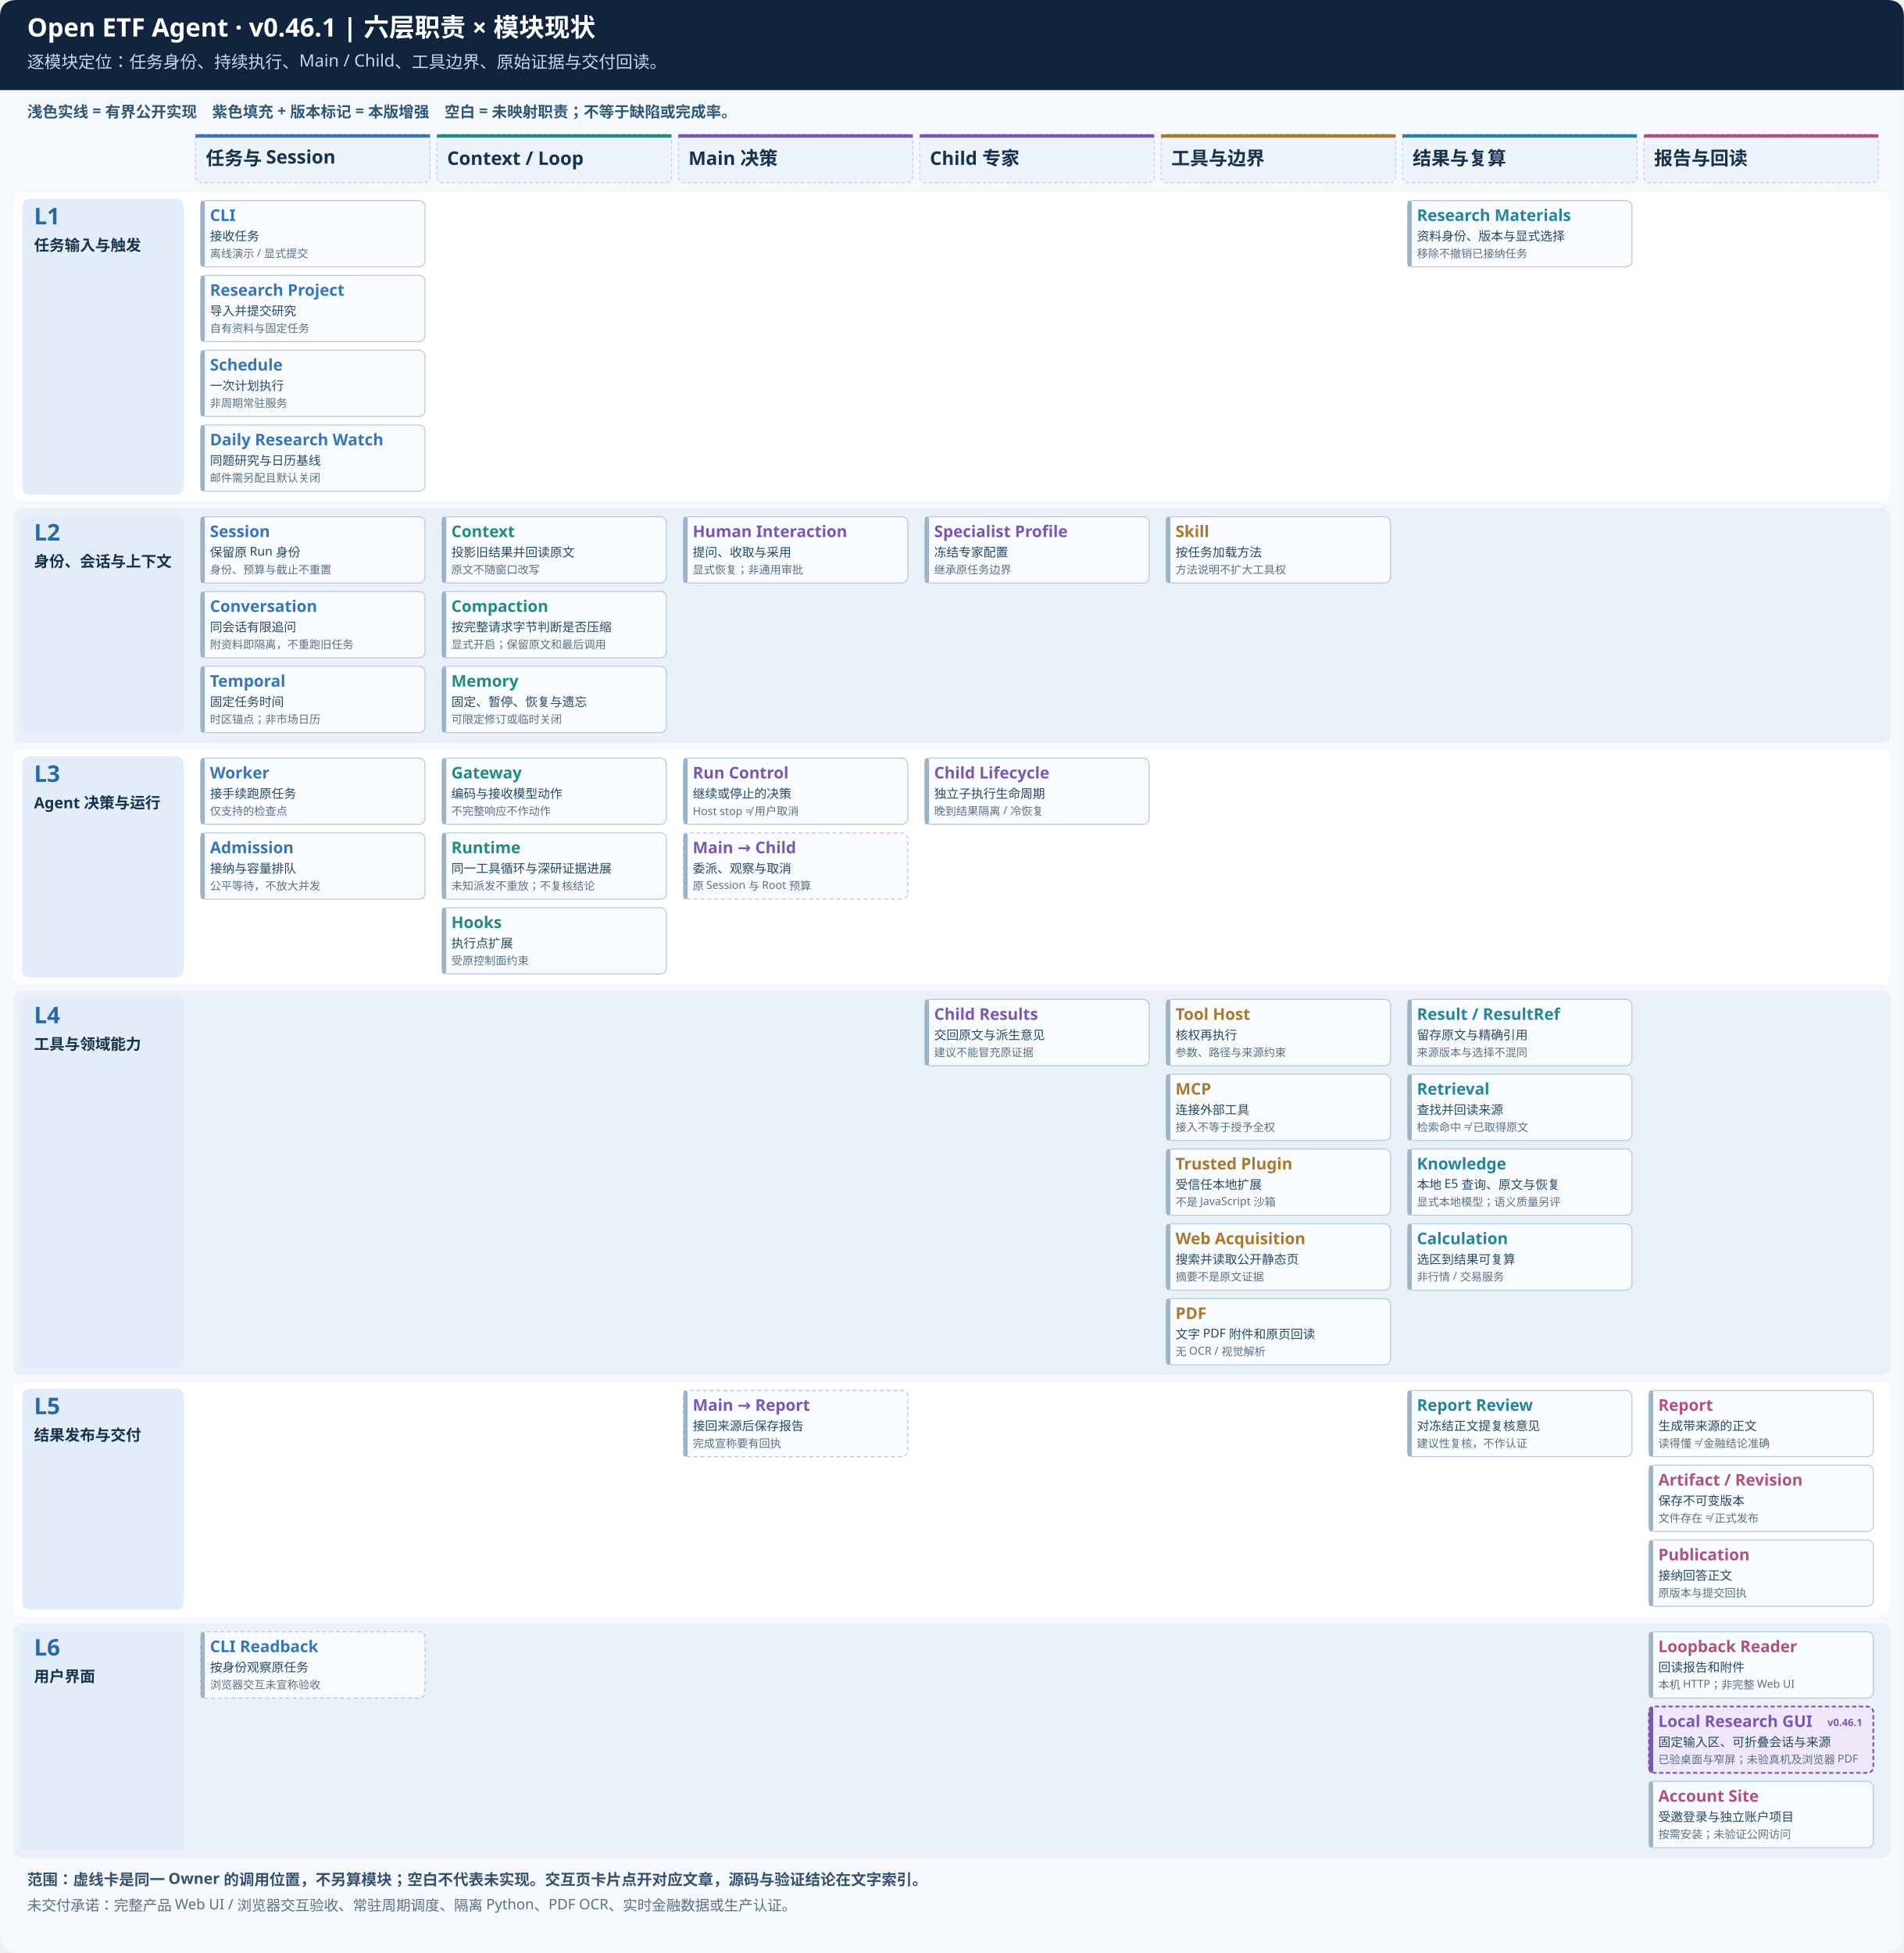
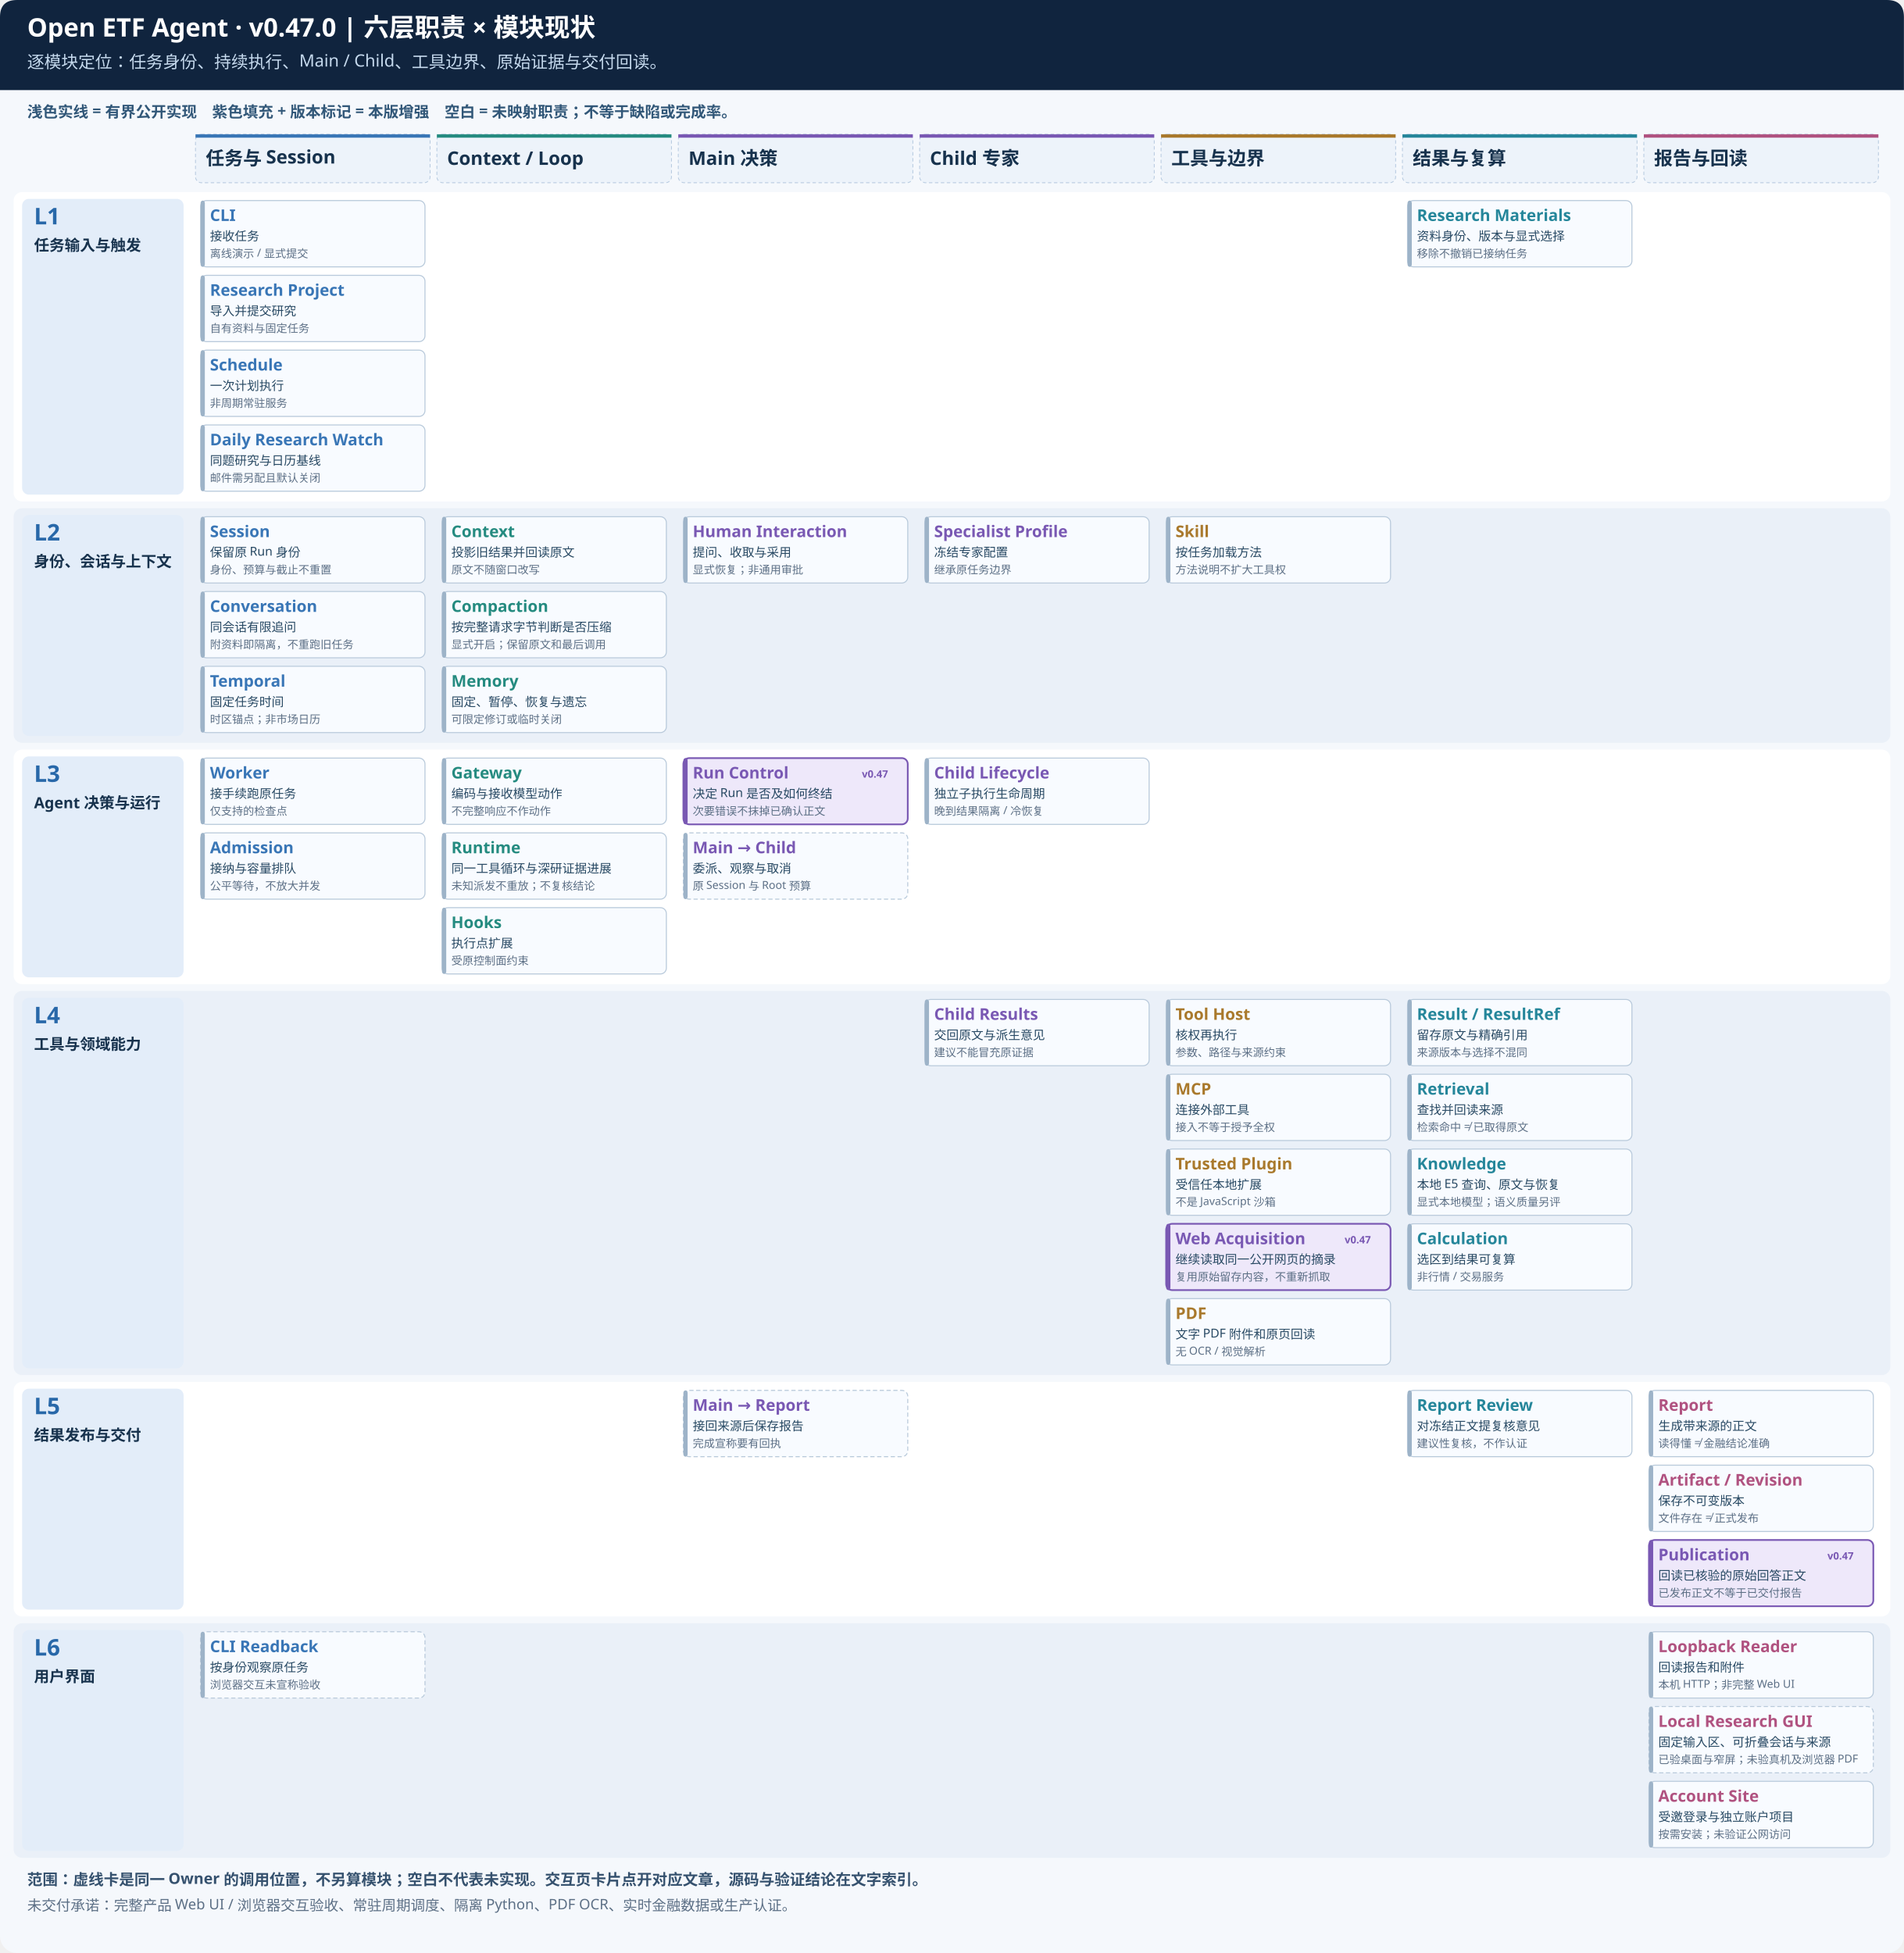
<svg xmlns="http://www.w3.org/2000/svg" width="2240" height="2298" viewBox="0 0 2240 2298" role="img" aria-labelledby="title desc">
  <rect width="2240" height="2298" rx="20" fill="#f5f8fc" />
  <path d="M20 0h2200q20 0 20 20v86H0V20Q0 0 20 0" fill="#10243e" />
  <g font-family="system-ui, sans-serif">
-     <text x="32" y="43" font-size="30" fill="#fff" font-weight="700">Open ETF Agent · v0.46.1 | 六层职责 × 模块现状</text>
+     <text x="32" y="43" font-size="30" fill="#fff" font-weight="700">Open ETF Agent · v0.47.0 | 六层职责 × 模块现状</text>
    <text x="32" y="80" font-size="20" fill="#c5d9ed" font-weight="400">逐模块定位：任务身份、持续执行、Main / Child、工具边界、原始证据与交付回读。</text>
    <text x="32" y="138" font-size="18" fill="#315778" font-weight="600">浅色实线 = 有界公开实现　紫色填充 + 版本标记 = 本版增强　空白 = 未映射职责；不等于缺陷或完成率。</text>
    <rect x="230" y="158" width="276" height="57" rx="7" fill="#edf3fa" stroke="#b8cbe0" stroke-dasharray="4 3" />
    <rect x="230" y="158" width="276" height="4" fill="#3976b6" />
    <text x="242" y="194" font-size="22" fill="#17324d" font-weight="700">任务与 Session</text>
    <rect x="514" y="158" width="276" height="57" rx="7" fill="#edf3fa" stroke="#b8cbe0" stroke-dasharray="4 3" />
    <rect x="514" y="158" width="276" height="4" fill="#258b80" />
    <text x="526" y="194" font-size="22" fill="#17324d" font-weight="700">Context / Loop</text>
    <rect x="798" y="158" width="276" height="57" rx="7" fill="#edf3fa" stroke="#b8cbe0" stroke-dasharray="4 3" />
    <rect x="798" y="158" width="276" height="4" fill="#7958b3" />
    <text x="810" y="194" font-size="22" fill="#17324d" font-weight="700">Main 决策</text>
    <rect x="1082" y="158" width="276" height="57" rx="7" fill="#edf3fa" stroke="#b8cbe0" stroke-dasharray="4 3" />
    <rect x="1082" y="158" width="276" height="4" fill="#7958b3" />
    <text x="1094" y="194" font-size="22" fill="#17324d" font-weight="700">Child 专家</text>
    <rect x="1366" y="158" width="276" height="57" rx="7" fill="#edf3fa" stroke="#b8cbe0" stroke-dasharray="4 3" />
    <rect x="1366" y="158" width="276" height="4" fill="#a9792c" />
    <text x="1378" y="194" font-size="22" fill="#17324d" font-weight="700">工具与边界</text>
    <rect x="1650" y="158" width="276" height="57" rx="7" fill="#edf3fa" stroke="#b8cbe0" stroke-dasharray="4 3" />
    <rect x="1650" y="158" width="276" height="4" fill="#25869a" />
    <text x="1662" y="194" font-size="22" fill="#17324d" font-weight="700">结果与复算</text>
    <rect x="1934" y="158" width="276" height="57" rx="7" fill="#edf3fa" stroke="#b8cbe0" stroke-dasharray="4 3" />
    <rect x="1934" y="158" width="276" height="4" fill="#b05280" />
    <text x="1946" y="194" font-size="22" fill="#17324d" font-weight="700">报告与回读</text>
    <rect x="16" y="226" width="2208" height="364" rx="10" fill="#ffffff" />
    <rect x="26" y="234" width="190" height="348" rx="8" fill="#e3edf9" />
    <text x="40" y="264" font-size="27" fill="#2868a9" font-weight="700">L1</text>
    <text x="40" y="295" font-size="18" fill="#17324d" font-weight="700">任务输入与触发</text>
    <a href="https://hpoenixf.com/eff-agent-article/articles/agent-in-15-minutes" target="_blank" rel="noopener noreferrer">
      <rect x="236" y="236" width="264" height="78" rx="7" fill="#f8fbff" stroke="#b9cadb" stroke-width="1.2" />
      <rect x="236" y="236" width="5" height="78" rx="3" fill="#9db3c8" />
      <text x="247" y="260" font-size="19" fill="#3976b6" font-weight="700">CLI</text>
      <text x="247" y="283" font-size="14.5" fill="#284963" font-weight="500">接收任务</text>
      <text x="247" y="303" font-size="13" fill="#5c6f85" font-weight="400">离线演示 / 显式提交</text>
    </a>
    <a href="https://hpoenixf.com/eff-agent-article/articles/open-etf-agent-research-project-workshop" target="_blank" rel="noopener noreferrer">
      <rect x="236" y="324" width="264" height="78" rx="7" fill="#f8fbff" stroke="#b9cadb" stroke-width="1.2" />
      <rect x="236" y="324" width="5" height="78" rx="3" fill="#9db3c8" />
      <text x="247" y="348" font-size="19" fill="#3976b6" font-weight="700">Research Project</text>
      <text x="247" y="371" font-size="14.5" fill="#284963" font-weight="500">导入并提交研究</text>
      <text x="247" y="391" font-size="13" fill="#5c6f85" font-weight="400">自有资料与固定任务</text>
    </a>
    <a href="https://hpoenixf.com/eff-agent-article/articles/agent-autonomous-scheduled-research" target="_blank" rel="noopener noreferrer">
      <rect x="236" y="412" width="264" height="78" rx="7" fill="#f8fbff" stroke="#b9cadb" stroke-width="1.2" />
      <rect x="236" y="412" width="5" height="78" rx="3" fill="#9db3c8" />
      <text x="247" y="436" font-size="19" fill="#3976b6" font-weight="700">Schedule</text>
      <text x="247" y="459" font-size="14.5" fill="#284963" font-weight="500">一次计划执行</text>
      <text x="247" y="479" font-size="13" fill="#5c6f85" font-weight="400">非周期常驻服务</text>
    </a>
    <a href="https://hpoenixf.com/eff-agent-article/articles/agent-autonomous-scheduled-research" target="_blank" rel="noopener noreferrer">
      <rect x="236" y="500" width="264" height="78" rx="7" fill="#f8fbff" stroke="#b9cadb" stroke-width="1.2" />
      <rect x="236" y="500" width="5" height="78" rx="3" fill="#9db3c8" />
      <text x="247" y="524" font-size="19" fill="#3976b6" font-weight="700">Daily Research Watch</text>
      <text x="247" y="547" font-size="14.5" fill="#284963" font-weight="500">同题研究与日历基线</text>
      <text x="247" y="567" font-size="13" fill="#5c6f85" font-weight="400">邮件需另配且默认关闭</text>
    </a>
    <a href="https://hpoenixf.com/eff-agent-article/articles/agent-research-assets-identity-version-lifecycle" target="_blank" rel="noopener noreferrer">
      <rect x="1656" y="236" width="264" height="78" rx="7" fill="#f8fbff" stroke="#b9cadb" stroke-width="1.2" />
      <rect x="1656" y="236" width="5" height="78" rx="3" fill="#9db3c8" />
      <text x="1667" y="260" font-size="19" fill="#25869a" font-weight="700">Research Materials</text>
      <text x="1667" y="283" font-size="14.5" fill="#284963" font-weight="500">资料身份、版本与显式选择</text>
      <text x="1667" y="303" font-size="13" fill="#5c6f85" font-weight="400">移除不撤销已接纳任务</text>
    </a>
    <rect x="16" y="598" width="2208" height="276" rx="10" fill="#eaf0f8" />
    <rect x="26" y="606" width="190" height="260" rx="8" fill="#e3edf9" />
    <text x="40" y="636" font-size="27" fill="#2868a9" font-weight="700">L2</text>
    <text x="40" y="667" font-size="18" fill="#17324d" font-weight="700">身份、会话与上下文</text>
    <a href="https://hpoenixf.com/eff-agent-article/articles/agent-task-session-run-worker-schedule" target="_blank" rel="noopener noreferrer">
      <rect x="236" y="608" width="264" height="78" rx="7" fill="#f8fbff" stroke="#b9cadb" stroke-width="1.2" />
      <rect x="236" y="608" width="5" height="78" rx="3" fill="#9db3c8" />
      <text x="247" y="632" font-size="19" fill="#3976b6" font-weight="700">Session</text>
      <text x="247" y="655" font-size="14.5" fill="#284963" font-weight="500">保留原 Run 身份</text>
      <text x="247" y="675" font-size="13" fill="#5c6f85" font-weight="400">身份、预算与截止不重置</text>
    </a>
    <a href="https://hpoenixf.com/eff-agent-article/articles/agent-conversation-admission-task-continuation" target="_blank" rel="noopener noreferrer">
      <rect x="236" y="696" width="264" height="78" rx="7" fill="#f8fbff" stroke="#b9cadb" stroke-width="1.2" />
      <rect x="236" y="696" width="5" height="78" rx="3" fill="#9db3c8" />
      <text x="247" y="720" font-size="19" fill="#3976b6" font-weight="700">Conversation</text>
      <text x="247" y="743" font-size="14.5" fill="#284963" font-weight="500">同会话有限追问</text>
      <text x="247" y="763" font-size="13" fill="#5c6f85" font-weight="400">附资料即隔离，不重跑旧任务</text>
    </a>
    <a href="https://hpoenixf.com/eff-agent-article/articles/agent-temporal-semantics-market-calendar" target="_blank" rel="noopener noreferrer">
      <rect x="236" y="784" width="264" height="78" rx="7" fill="#f8fbff" stroke="#b9cadb" stroke-width="1.2" />
      <rect x="236" y="784" width="5" height="78" rx="3" fill="#9db3c8" />
      <text x="247" y="808" font-size="19" fill="#3976b6" font-weight="700">Temporal</text>
      <text x="247" y="831" font-size="14.5" fill="#284963" font-weight="500">固定任务时间</text>
      <text x="247" y="851" font-size="13" fill="#5c6f85" font-weight="400">时区锚点；非市场日历</text>
    </a>
    <a href="https://hpoenixf.com/eff-agent-article/articles/agent-context-governance-actions" target="_blank" rel="noopener noreferrer">
      <rect x="520" y="608" width="264" height="78" rx="7" fill="#f8fbff" stroke="#b9cadb" stroke-width="1.2" />
      <rect x="520" y="608" width="5" height="78" rx="3" fill="#9db3c8" />
      <text x="531" y="632" font-size="19" fill="#258b80" font-weight="700">Context</text>
      <text x="531" y="655" font-size="14.5" fill="#284963" font-weight="500">投影旧结果并回读原文</text>
      <text x="531" y="675" font-size="13" fill="#5c6f85" font-weight="400">原文不随窗口改写</text>
    </a>
    <a href="https://hpoenixf.com/eff-agent-article/articles/agent-main-run-context-compaction" target="_blank" rel="noopener noreferrer">
      <rect x="520" y="696" width="264" height="78" rx="7" fill="#f8fbff" stroke="#b9cadb" stroke-width="1.2" />
      <rect x="520" y="696" width="5" height="78" rx="3" fill="#9db3c8" />
      <text x="531" y="720" font-size="19" fill="#258b80" font-weight="700">Compaction</text>
      <text x="531" y="743" font-size="14.5" fill="#284963" font-weight="500">按完整请求字节判断是否压缩</text>
      <text x="531" y="763" font-size="13" fill="#5c6f85" font-weight="400">显式开启；保留原文和最后调用</text>
    </a>
    <a href="https://hpoenixf.com/eff-agent-article/articles/026-agent-memory-forget-durable-effects" target="_blank" rel="noopener noreferrer">
      <rect x="520" y="784" width="264" height="78" rx="7" fill="#f8fbff" stroke="#b9cadb" stroke-width="1.2" />
      <rect x="520" y="784" width="5" height="78" rx="3" fill="#9db3c8" />
      <text x="531" y="808" font-size="19" fill="#258b80" font-weight="700">Memory</text>
      <text x="531" y="831" font-size="14.5" fill="#284963" font-weight="500">固定、暂停、恢复与遗忘</text>
      <text x="531" y="851" font-size="13" fill="#5c6f85" font-weight="400">可限定修订或临时关闭</text>
    </a>
    <a href="https://hpoenixf.com/eff-agent-article/articles/agent-durable-human-interaction-response-adoption" target="_blank" rel="noopener noreferrer">
      <rect x="804" y="608" width="264" height="78" rx="7" fill="#f8fbff" stroke="#b9cadb" stroke-width="1.2" />
      <rect x="804" y="608" width="5" height="78" rx="3" fill="#9db3c8" />
      <text x="815" y="632" font-size="19" fill="#7958b3" font-weight="700">Human Interaction</text>
      <text x="815" y="655" font-size="14.5" fill="#284963" font-weight="500">提问、收取与采用</text>
      <text x="815" y="675" font-size="13" fill="#5c6f85" font-weight="400">显式恢复；非通用审批</text>
    </a>
    <a href="https://hpoenixf.com/eff-agent-article/articles/agent-custom-expert-from-prompt-to-recovery" target="_blank" rel="noopener noreferrer">
      <rect x="1088" y="608" width="264" height="78" rx="7" fill="#f8fbff" stroke="#b9cadb" stroke-width="1.2" />
      <rect x="1088" y="608" width="5" height="78" rx="3" fill="#9db3c8" />
      <text x="1099" y="632" font-size="19" fill="#7958b3" font-weight="700">Specialist Profile</text>
      <text x="1099" y="655" font-size="14.5" fill="#284963" font-weight="500">冻结专家配置</text>
      <text x="1099" y="675" font-size="13" fill="#5c6f85" font-weight="400">继承原任务边界</text>
    </a>
    <a href="https://hpoenixf.com/eff-agent-article/articles/agent-skill-from-markdown-to-callable-research" target="_blank" rel="noopener noreferrer">
      <rect x="1372" y="608" width="264" height="78" rx="7" fill="#f8fbff" stroke="#b9cadb" stroke-width="1.2" />
      <rect x="1372" y="608" width="5" height="78" rx="3" fill="#9db3c8" />
      <text x="1383" y="632" font-size="19" fill="#a9792c" font-weight="700">Skill</text>
      <text x="1383" y="655" font-size="14.5" fill="#284963" font-weight="500">按任务加载方法</text>
      <text x="1383" y="675" font-size="13" fill="#5c6f85" font-weight="400">方法说明不扩大工具权</text>
    </a>
    <rect x="16" y="882" width="2208" height="276" rx="10" fill="#ffffff" />
    <rect x="26" y="890" width="190" height="260" rx="8" fill="#e3edf9" />
    <text x="40" y="920" font-size="27" fill="#2868a9" font-weight="700">L3</text>
    <text x="40" y="951" font-size="18" fill="#17324d" font-weight="700">Agent 决策与运行</text>
    <a href="https://hpoenixf.com/eff-agent-article/articles/open-etf-agent-v010-system-design" target="_blank" rel="noopener noreferrer">
      <rect x="236" y="892" width="264" height="78" rx="7" fill="#f8fbff" stroke="#b9cadb" stroke-width="1.2" />
      <rect x="236" y="892" width="5" height="78" rx="3" fill="#9db3c8" />
      <text x="247" y="916" font-size="19" fill="#3976b6" font-weight="700">Worker</text>
      <text x="247" y="939" font-size="14.5" fill="#284963" font-weight="500">接手续跑原任务</text>
      <text x="247" y="959" font-size="13" fill="#5c6f85" font-weight="400">仅支持的检查点</text>
    </a>
    <a href="https://hpoenixf.com/eff-agent-article/articles/agent-provider-admission-capacity-lease" target="_blank" rel="noopener noreferrer">
      <rect x="236" y="980" width="264" height="78" rx="7" fill="#f8fbff" stroke="#b9cadb" stroke-width="1.2" />
      <rect x="236" y="980" width="5" height="78" rx="3" fill="#9db3c8" />
      <text x="247" y="1004" font-size="19" fill="#3976b6" font-weight="700">Admission</text>
      <text x="247" y="1027" font-size="14.5" fill="#284963" font-weight="500">接纳与容量排队</text>
      <text x="247" y="1047" font-size="13" fill="#5c6f85" font-weight="400">公平等待，不放大并发</text>
    </a>
    <a href="https://hpoenixf.com/eff-agent-article/articles/agent-provider-architecture-and-admission" target="_blank" rel="noopener noreferrer">
      <rect x="520" y="892" width="264" height="78" rx="7" fill="#f8fbff" stroke="#b9cadb" stroke-width="1.2" />
      <rect x="520" y="892" width="5" height="78" rx="3" fill="#9db3c8" />
      <text x="531" y="916" font-size="19" fill="#258b80" font-weight="700">Gateway</text>
      <text x="531" y="939" font-size="14.5" fill="#284963" font-weight="500">编码与接收模型动作</text>
      <text x="531" y="959" font-size="13" fill="#5c6f85" font-weight="400">不完整响应不作动作</text>
    </a>
    <a href="https://hpoenixf.com/eff-agent-article/articles/etf-agent-model-harness-research-loop" target="_blank" rel="noopener noreferrer">
      <rect x="520" y="980" width="264" height="78" rx="7" fill="#f8fbff" stroke="#b9cadb" stroke-width="1.2" />
      <rect x="520" y="980" width="5" height="78" rx="3" fill="#9db3c8" />
      <text x="531" y="1004" font-size="19" fill="#258b80" font-weight="700">Runtime</text>
      <text x="531" y="1027" font-size="14.5" fill="#284963" font-weight="500">同一工具循环与深研证据进展</text>
      <text x="531" y="1047" font-size="13" fill="#5c6f85" font-weight="400">未知派发不重放；不复核结论</text>
    </a>
    <a href="https://hpoenixf.com/eff-agent-article/articles/agent-multi-ecosystem-hook-execution" target="_blank" rel="noopener noreferrer">
      <rect x="520" y="1068" width="264" height="78" rx="7" fill="#f8fbff" stroke="#b9cadb" stroke-width="1.2" />
      <rect x="520" y="1068" width="5" height="78" rx="3" fill="#9db3c8" />
      <text x="531" y="1092" font-size="19" fill="#258b80" font-weight="700">Hooks</text>
      <text x="531" y="1115" font-size="14.5" fill="#284963" font-weight="500">执行点扩展</text>
      <text x="531" y="1135" font-size="13" fill="#5c6f85" font-weight="400">受原控制面约束</text>
    </a>
    <a href="https://hpoenixf.com/eff-agent-article/articles/agent-veto-authority-and-run-termination" target="_blank" rel="noopener noreferrer">
-       <rect x="804" y="892" width="264" height="78" rx="7" fill="#f8fbff" stroke="#b9cadb" stroke-width="1.2" />
-       <rect x="804" y="892" width="5" height="78" rx="3" fill="#9db3c8" />
+       <rect x="804" y="892" width="264" height="78" rx="7" fill="#eee8fa" stroke="#7958b3" stroke-width="2" />
+       <rect x="804" y="892" width="5" height="78" rx="3" fill="#7958b3" />
      <text x="815" y="916" font-size="19" fill="#7958b3" font-weight="700">Run Control</text>
-       <text x="815" y="939" font-size="14.5" fill="#284963" font-weight="500">继续或停止的决策</text>
-       <text x="815" y="959" font-size="13" fill="#5c6f85" font-weight="400">Host stop ≠ 用户取消</text>
+       <text x="815" y="939" font-size="14.5" fill="#284963" font-weight="500">决定 Run 是否及如何终结</text>
+       <text x="815" y="959" font-size="13" fill="#5c6f85" font-weight="400">次要错误不抹掉已确认正文</text>
+       <text x="1014" y="915" font-size="12" fill="#7958b3" font-weight="700">v0.47</text>
    </a>
    <a href="https://hpoenixf.com/eff-agent-article/articles/agent-subagent-context-specialization" target="_blank" rel="noopener noreferrer">
      <rect x="804" y="980" width="264" height="78" rx="7" fill="#f8fbff" stroke="#b9cadb" stroke-width="1.2" stroke-dasharray="5 3" />
      <rect x="804" y="980" width="5" height="78" rx="3" fill="#9db3c8" />
      <text x="815" y="1004" font-size="19" fill="#7958b3" font-weight="700">Main → Child</text>
      <text x="815" y="1027" font-size="14.5" fill="#284963" font-weight="500">委派、观察与取消</text>
      <text x="815" y="1047" font-size="13" fill="#5c6f85" font-weight="400">原 Session 与 Root 预算</text>
    </a>
    <a href="https://hpoenixf.com/eff-agent-article/articles/agent-subagent-context-specialization" target="_blank" rel="noopener noreferrer">
      <rect x="1088" y="892" width="264" height="78" rx="7" fill="#f8fbff" stroke="#b9cadb" stroke-width="1.2" />
      <rect x="1088" y="892" width="5" height="78" rx="3" fill="#9db3c8" />
      <text x="1099" y="916" font-size="19" fill="#7958b3" font-weight="700">Child Lifecycle</text>
      <text x="1099" y="939" font-size="14.5" fill="#284963" font-weight="500">独立子执行生命周期</text>
      <text x="1099" y="959" font-size="13" fill="#5c6f85" font-weight="400">晚到结果隔离 / 冷恢复</text>
    </a>
    <rect x="16" y="1166" width="2208" height="452" rx="10" fill="#eaf0f8" />
    <rect x="26" y="1174" width="190" height="436" rx="8" fill="#e3edf9" />
    <text x="40" y="1204" font-size="27" fill="#2868a9" font-weight="700">L4</text>
    <text x="40" y="1235" font-size="18" fill="#17324d" font-weight="700">工具与领域能力</text>
    <a href="https://hpoenixf.com/eff-agent-article/articles/agent-subagent-contribution-evidence" target="_blank" rel="noopener noreferrer">
      <rect x="1088" y="1176" width="264" height="78" rx="7" fill="#f8fbff" stroke="#b9cadb" stroke-width="1.2" />
      <rect x="1088" y="1176" width="5" height="78" rx="3" fill="#9db3c8" />
      <text x="1099" y="1200" font-size="19" fill="#7958b3" font-weight="700">Child Results</text>
      <text x="1099" y="1223" font-size="14.5" fill="#284963" font-weight="500">交回原文与派生意见</text>
      <text x="1099" y="1243" font-size="13" fill="#5c6f85" font-weight="400">建议不能冒充原证据</text>
    </a>
    <a href="https://hpoenixf.com/eff-agent-article/articles/agent-tool-lifecycle-and-model-input" target="_blank" rel="noopener noreferrer">
      <rect x="1372" y="1176" width="264" height="78" rx="7" fill="#f8fbff" stroke="#b9cadb" stroke-width="1.2" />
      <rect x="1372" y="1176" width="5" height="78" rx="3" fill="#9db3c8" />
      <text x="1383" y="1200" font-size="19" fill="#a9792c" font-weight="700">Tool Host</text>
      <text x="1383" y="1223" font-size="14.5" fill="#284963" font-weight="500">核权再执行</text>
      <text x="1383" y="1243" font-size="13" fill="#5c6f85" font-weight="400">参数、路径与来源约束</text>
    </a>
    <a href="https://hpoenixf.com/eff-agent-article/articles/mcp-host-from-discovery-to-consumption" target="_blank" rel="noopener noreferrer">
      <rect x="1372" y="1264" width="264" height="78" rx="7" fill="#f8fbff" stroke="#b9cadb" stroke-width="1.2" />
      <rect x="1372" y="1264" width="5" height="78" rx="3" fill="#9db3c8" />
      <text x="1383" y="1288" font-size="19" fill="#a9792c" font-weight="700">MCP</text>
      <text x="1383" y="1311" font-size="14.5" fill="#284963" font-weight="500">连接外部工具</text>
      <text x="1383" y="1331" font-size="13" fill="#5c6f85" font-weight="400">接入不等于授予全权</text>
    </a>
    <a href="https://hpoenixf.com/eff-agent-article/articles/020-agent-extension-host-smartphone" target="_blank" rel="noopener noreferrer">
      <rect x="1372" y="1352" width="264" height="78" rx="7" fill="#f8fbff" stroke="#b9cadb" stroke-width="1.2" />
      <rect x="1372" y="1352" width="5" height="78" rx="3" fill="#9db3c8" />
      <text x="1383" y="1376" font-size="19" fill="#a9792c" font-weight="700">Trusted Plugin</text>
      <text x="1383" y="1399" font-size="14.5" fill="#284963" font-weight="500">受信任本地扩展</text>
      <text x="1383" y="1419" font-size="13" fill="#5c6f85" font-weight="400">不是 JavaScript 沙箱</text>
    </a>
    <a href="https://hpoenixf.com/eff-agent-article/articles/021-agent-web-research-from-search-to-deep-reading" target="_blank" rel="noopener noreferrer">
-       <rect x="1372" y="1440" width="264" height="78" rx="7" fill="#f8fbff" stroke="#b9cadb" stroke-width="1.2" />
-       <rect x="1372" y="1440" width="5" height="78" rx="3" fill="#9db3c8" />
-       <text x="1383" y="1464" font-size="19" fill="#a9792c" font-weight="700">Web Acquisition</text>
-       <text x="1383" y="1487" font-size="14.5" fill="#284963" font-weight="500">搜索并读取公开静态页</text>
-       <text x="1383" y="1507" font-size="13" fill="#5c6f85" font-weight="400">摘要不是原文证据</text>
+       <rect x="1372" y="1440" width="264" height="78" rx="7" fill="#eee8fa" stroke="#7958b3" stroke-width="2" />
+       <rect x="1372" y="1440" width="5" height="78" rx="3" fill="#7958b3" />
+       <text x="1383" y="1464" font-size="19" fill="#7958b3" font-weight="700">Web Acquisition</text>
+       <text x="1383" y="1487" font-size="14.5" fill="#284963" font-weight="500">继续读取同一公开网页的摘录</text>
+       <text x="1383" y="1507" font-size="13" fill="#5c6f85" font-weight="400">复用原始留存内容，不重新抓取</text>
+       <text x="1582" y="1463" font-size="12" fill="#7958b3" font-weight="700">v0.47</text>
    </a>
    <a href="https://hpoenixf.com/eff-agent-article/articles/024-agent-pdf-from-text-to-evidence" target="_blank" rel="noopener noreferrer">
      <rect x="1372" y="1528" width="264" height="78" rx="7" fill="#f8fbff" stroke="#b9cadb" stroke-width="1.2" />
      <rect x="1372" y="1528" width="5" height="78" rx="3" fill="#9db3c8" />
      <text x="1383" y="1552" font-size="19" fill="#a9792c" font-weight="700">PDF</text>
      <text x="1383" y="1575" font-size="14.5" fill="#284963" font-weight="500">文字 PDF 附件和原页回读</text>
      <text x="1383" y="1595" font-size="13" fill="#5c6f85" font-weight="400">无 OCR / 视觉解析</text>
    </a>
    <a href="https://hpoenixf.com/eff-agent-article/articles/tool-results-outside-model-context" target="_blank" rel="noopener noreferrer">
      <rect x="1656" y="1176" width="264" height="78" rx="7" fill="#f8fbff" stroke="#b9cadb" stroke-width="1.2" />
      <rect x="1656" y="1176" width="5" height="78" rx="3" fill="#9db3c8" />
      <text x="1667" y="1200" font-size="19" fill="#25869a" font-weight="700">Result / ResultRef</text>
      <text x="1667" y="1223" font-size="14.5" fill="#284963" font-weight="500">留存原文与精确引用</text>
      <text x="1667" y="1243" font-size="13" fill="#5c6f85" font-weight="400">来源版本与选择不混同</text>
    </a>
    <a href="https://hpoenixf.com/eff-agent-article/articles/agent-knowledge-retrieval-end-to-end" target="_blank" rel="noopener noreferrer">
      <rect x="1656" y="1264" width="264" height="78" rx="7" fill="#f8fbff" stroke="#b9cadb" stroke-width="1.2" />
      <rect x="1656" y="1264" width="5" height="78" rx="3" fill="#9db3c8" />
      <text x="1667" y="1288" font-size="19" fill="#25869a" font-weight="700">Retrieval</text>
      <text x="1667" y="1311" font-size="14.5" fill="#284963" font-weight="500">查找并回读来源</text>
      <text x="1667" y="1331" font-size="13" fill="#5c6f85" font-weight="400">检索命中 ≠ 已取得原文</text>
    </a>
    <a href="https://hpoenixf.com/eff-agent-article/articles/agent-knowledge-retrieval-end-to-end" target="_blank" rel="noopener noreferrer">
      <rect x="1656" y="1352" width="264" height="78" rx="7" fill="#f8fbff" stroke="#b9cadb" stroke-width="1.2" />
      <rect x="1656" y="1352" width="5" height="78" rx="3" fill="#9db3c8" />
      <text x="1667" y="1376" font-size="19" fill="#25869a" font-weight="700">Knowledge</text>
      <text x="1667" y="1399" font-size="14.5" fill="#284963" font-weight="500">本地 E5 查询、原文与恢复</text>
      <text x="1667" y="1419" font-size="13" fill="#5c6f85" font-weight="400">显式本地模型；语义质量另评</text>
    </a>
    <a href="https://hpoenixf.com/eff-agent-article/articles/open-etf-agent-v010-system-design" target="_blank" rel="noopener noreferrer">
      <rect x="1656" y="1440" width="264" height="78" rx="7" fill="#f8fbff" stroke="#b9cadb" stroke-width="1.2" />
      <rect x="1656" y="1440" width="5" height="78" rx="3" fill="#9db3c8" />
      <text x="1667" y="1464" font-size="19" fill="#25869a" font-weight="700">Calculation</text>
      <text x="1667" y="1487" font-size="14.5" fill="#284963" font-weight="500">选区到结果可复算</text>
      <text x="1667" y="1507" font-size="13" fill="#5c6f85" font-weight="400">非行情 / 交易服务</text>
    </a>
    <rect x="16" y="1626" width="2208" height="276" rx="10" fill="#ffffff" />
    <rect x="26" y="1634" width="190" height="260" rx="8" fill="#e3edf9" />
    <text x="40" y="1664" font-size="27" fill="#2868a9" font-weight="700">L5</text>
    <text x="40" y="1695" font-size="18" fill="#17324d" font-weight="700">结果发布与交付</text>
    <a href="https://hpoenixf.com/eff-agent-article/articles/open-etf-agent-v01-first-readable-report" target="_blank" rel="noopener noreferrer">
      <rect x="804" y="1636" width="264" height="78" rx="7" fill="#f8fbff" stroke="#b9cadb" stroke-width="1.2" stroke-dasharray="5 3" />
      <rect x="804" y="1636" width="5" height="78" rx="3" fill="#9db3c8" />
      <text x="815" y="1660" font-size="19" fill="#7958b3" font-weight="700">Main → Report</text>
      <text x="815" y="1683" font-size="14.5" fill="#284963" font-weight="500">接回来源后保存报告</text>
      <text x="815" y="1703" font-size="13" fill="#5c6f85" font-weight="400">完成宣称要有回执</text>
    </a>
    <a href="https://hpoenixf.com/eff-agent-article/articles/open-etf-agent-report-review-workshop" target="_blank" rel="noopener noreferrer">
      <rect x="1656" y="1636" width="264" height="78" rx="7" fill="#f8fbff" stroke="#b9cadb" stroke-width="1.2" />
      <rect x="1656" y="1636" width="5" height="78" rx="3" fill="#9db3c8" />
      <text x="1667" y="1660" font-size="19" fill="#25869a" font-weight="700">Report Review</text>
      <text x="1667" y="1683" font-size="14.5" fill="#284963" font-weight="500">对冻结正文提复核意见</text>
      <text x="1667" y="1703" font-size="13" fill="#5c6f85" font-weight="400">建议性复核，不作认证</text>
    </a>
    <a href="https://hpoenixf.com/eff-agent-article/articles/open-etf-agent-v01-first-readable-report" target="_blank" rel="noopener noreferrer">
      <rect x="1940" y="1636" width="264" height="78" rx="7" fill="#f8fbff" stroke="#b9cadb" stroke-width="1.2" />
      <rect x="1940" y="1636" width="5" height="78" rx="3" fill="#9db3c8" />
      <text x="1951" y="1660" font-size="19" fill="#b05280" font-weight="700">Report</text>
      <text x="1951" y="1683" font-size="14.5" fill="#284963" font-weight="500">生成带来源的正文</text>
      <text x="1951" y="1703" font-size="13" fill="#5c6f85" font-weight="400">读得懂 ≠ 金融结论准确</text>
    </a>
    <a href="https://hpoenixf.com/eff-agent-article/articles/agent-artifact-version-access-sharing" target="_blank" rel="noopener noreferrer">
      <rect x="1940" y="1724" width="264" height="78" rx="7" fill="#f8fbff" stroke="#b9cadb" stroke-width="1.2" />
      <rect x="1940" y="1724" width="5" height="78" rx="3" fill="#9db3c8" />
      <text x="1951" y="1748" font-size="19" fill="#b05280" font-weight="700">Artifact / Revision</text>
      <text x="1951" y="1771" font-size="14.5" fill="#284963" font-weight="500">保存不可变版本</text>
      <text x="1951" y="1791" font-size="13" fill="#5c6f85" font-weight="400">文件存在 ≠ 正式发布</text>
    </a>
    <a href="https://hpoenixf.com/eff-agent-article/articles/019-agent-answer-publication" target="_blank" rel="noopener noreferrer">
-       <rect x="1940" y="1812" width="264" height="78" rx="7" fill="#f8fbff" stroke="#b9cadb" stroke-width="1.2" />
-       <rect x="1940" y="1812" width="5" height="78" rx="3" fill="#9db3c8" />
-       <text x="1951" y="1836" font-size="19" fill="#b05280" font-weight="700">Publication</text>
-       <text x="1951" y="1859" font-size="14.5" fill="#284963" font-weight="500">接纳回答正文</text>
-       <text x="1951" y="1879" font-size="13" fill="#5c6f85" font-weight="400">原版本与提交回执</text>
+       <rect x="1940" y="1812" width="264" height="78" rx="7" fill="#eee8fa" stroke="#7958b3" stroke-width="2" />
+       <rect x="1940" y="1812" width="5" height="78" rx="3" fill="#7958b3" />
+       <text x="1951" y="1836" font-size="19" fill="#7958b3" font-weight="700">Publication</text>
+       <text x="1951" y="1859" font-size="14.5" fill="#284963" font-weight="500">回读已核验的原始回答正文</text>
+       <text x="1951" y="1879" font-size="13" fill="#5c6f85" font-weight="400">已发布正文不等于已交付报告</text>
+       <text x="2150" y="1835" font-size="12" fill="#7958b3" font-weight="700">v0.47</text>
    </a>
    <rect x="16" y="1910" width="2208" height="276" rx="10" fill="#eaf0f8" />
    <rect x="26" y="1918" width="190" height="260" rx="8" fill="#e3edf9" />
    <text x="40" y="1948" font-size="27" fill="#2868a9" font-weight="700">L6</text>
    <text x="40" y="1979" font-size="18" fill="#17324d" font-weight="700">用户界面</text>
    <a href="https://hpoenixf.com/eff-agent-article/articles/open-etf-agent-v01-first-readable-report" target="_blank" rel="noopener noreferrer">
      <rect x="236" y="1920" width="264" height="78" rx="7" fill="#f8fbff" stroke="#b9cadb" stroke-width="1.2" stroke-dasharray="5 3" />
      <rect x="236" y="1920" width="5" height="78" rx="3" fill="#9db3c8" />
      <text x="247" y="1944" font-size="19" fill="#3976b6" font-weight="700">CLI Readback</text>
      <text x="247" y="1967" font-size="14.5" fill="#284963" font-weight="500">按身份观察原任务</text>
      <text x="247" y="1987" font-size="13" fill="#5c6f85" font-weight="400">浏览器交互未宣称验收</text>
    </a>
    <a href="https://hpoenixf.com/eff-agent-article/articles/open-etf-agent-v010-system-design" target="_blank" rel="noopener noreferrer">
      <rect x="1940" y="1920" width="264" height="78" rx="7" fill="#f8fbff" stroke="#b9cadb" stroke-width="1.2" />
      <rect x="1940" y="1920" width="5" height="78" rx="3" fill="#9db3c8" />
      <text x="1951" y="1944" font-size="19" fill="#b05280" font-weight="700">Loopback Reader</text>
      <text x="1951" y="1967" font-size="14.5" fill="#284963" font-weight="500">回读报告和附件</text>
      <text x="1951" y="1987" font-size="13" fill="#5c6f85" font-weight="400">本机 HTTP；非完整 Web UI</text>
    </a>
    <a href="https://hpoenixf.com/eff-agent-article/articles/agent-conversation-admission-task-continuation" target="_blank" rel="noopener noreferrer">
-       <rect x="1940" y="2008" width="264" height="78" rx="7" fill="#eee8fa" stroke="#7958b3" stroke-width="2" stroke-dasharray="5 3" />
-       <rect x="1940" y="2008" width="5" height="78" rx="3" fill="#7958b3" />
-       <text x="1951" y="2032" font-size="19" fill="#7958b3" font-weight="700">Local Research GUI</text>
+       <rect x="1940" y="2008" width="264" height="78" rx="7" fill="#f8fbff" stroke="#b9cadb" stroke-width="1.2" stroke-dasharray="5 3" />
+       <rect x="1940" y="2008" width="5" height="78" rx="3" fill="#9db3c8" />
+       <text x="1951" y="2032" font-size="19" fill="#b05280" font-weight="700">Local Research GUI</text>
      <text x="1951" y="2055" font-size="14.5" fill="#284963" font-weight="500">固定输入区、可折叠会话与来源</text>
      <text x="1951" y="2075" font-size="13" fill="#5c6f85" font-weight="400">已验桌面与窄屏；未验真机及浏览器 PDF</text>
-       <text x="2150" y="2031" font-size="12" fill="#7958b3" font-weight="700">v0.46.1</text>
    </a>
    <a href="https://hpoenixf.com/eff-agent-article/articles/open-etf-agent-v010-system-design" target="_blank" rel="noopener noreferrer">
      <rect x="1940" y="2096" width="264" height="78" rx="7" fill="#f8fbff" stroke="#b9cadb" stroke-width="1.2" />
      <rect x="1940" y="2096" width="5" height="78" rx="3" fill="#9db3c8" />
      <text x="1951" y="2120" font-size="19" fill="#b05280" font-weight="700">Account Site</text>
      <text x="1951" y="2143" font-size="14.5" fill="#284963" font-weight="500">受邀登录与独立账户项目</text>
      <text x="1951" y="2163" font-size="13" fill="#5c6f85" font-weight="400">按需安装；未验证公网访问</text>
    </a>
    <text x="32" y="2218" font-size="18" fill="#35516e" font-weight="600">范围：虚线卡是同一 Owner 的调用位置，不另算模块；空白不代表未实现。交互页卡片点开对应文章，源码与验证结论在文字索引。</text>
    <text x="32" y="2248" font-size="17" fill="#5c6f85" font-weight="400">未交付承诺：完整产品 Web UI / 浏览器交互验收、常驻周期调度、隔离 Python、PDF OCR、实时金融数据或生产认证。</text>
  </g>
</svg>
